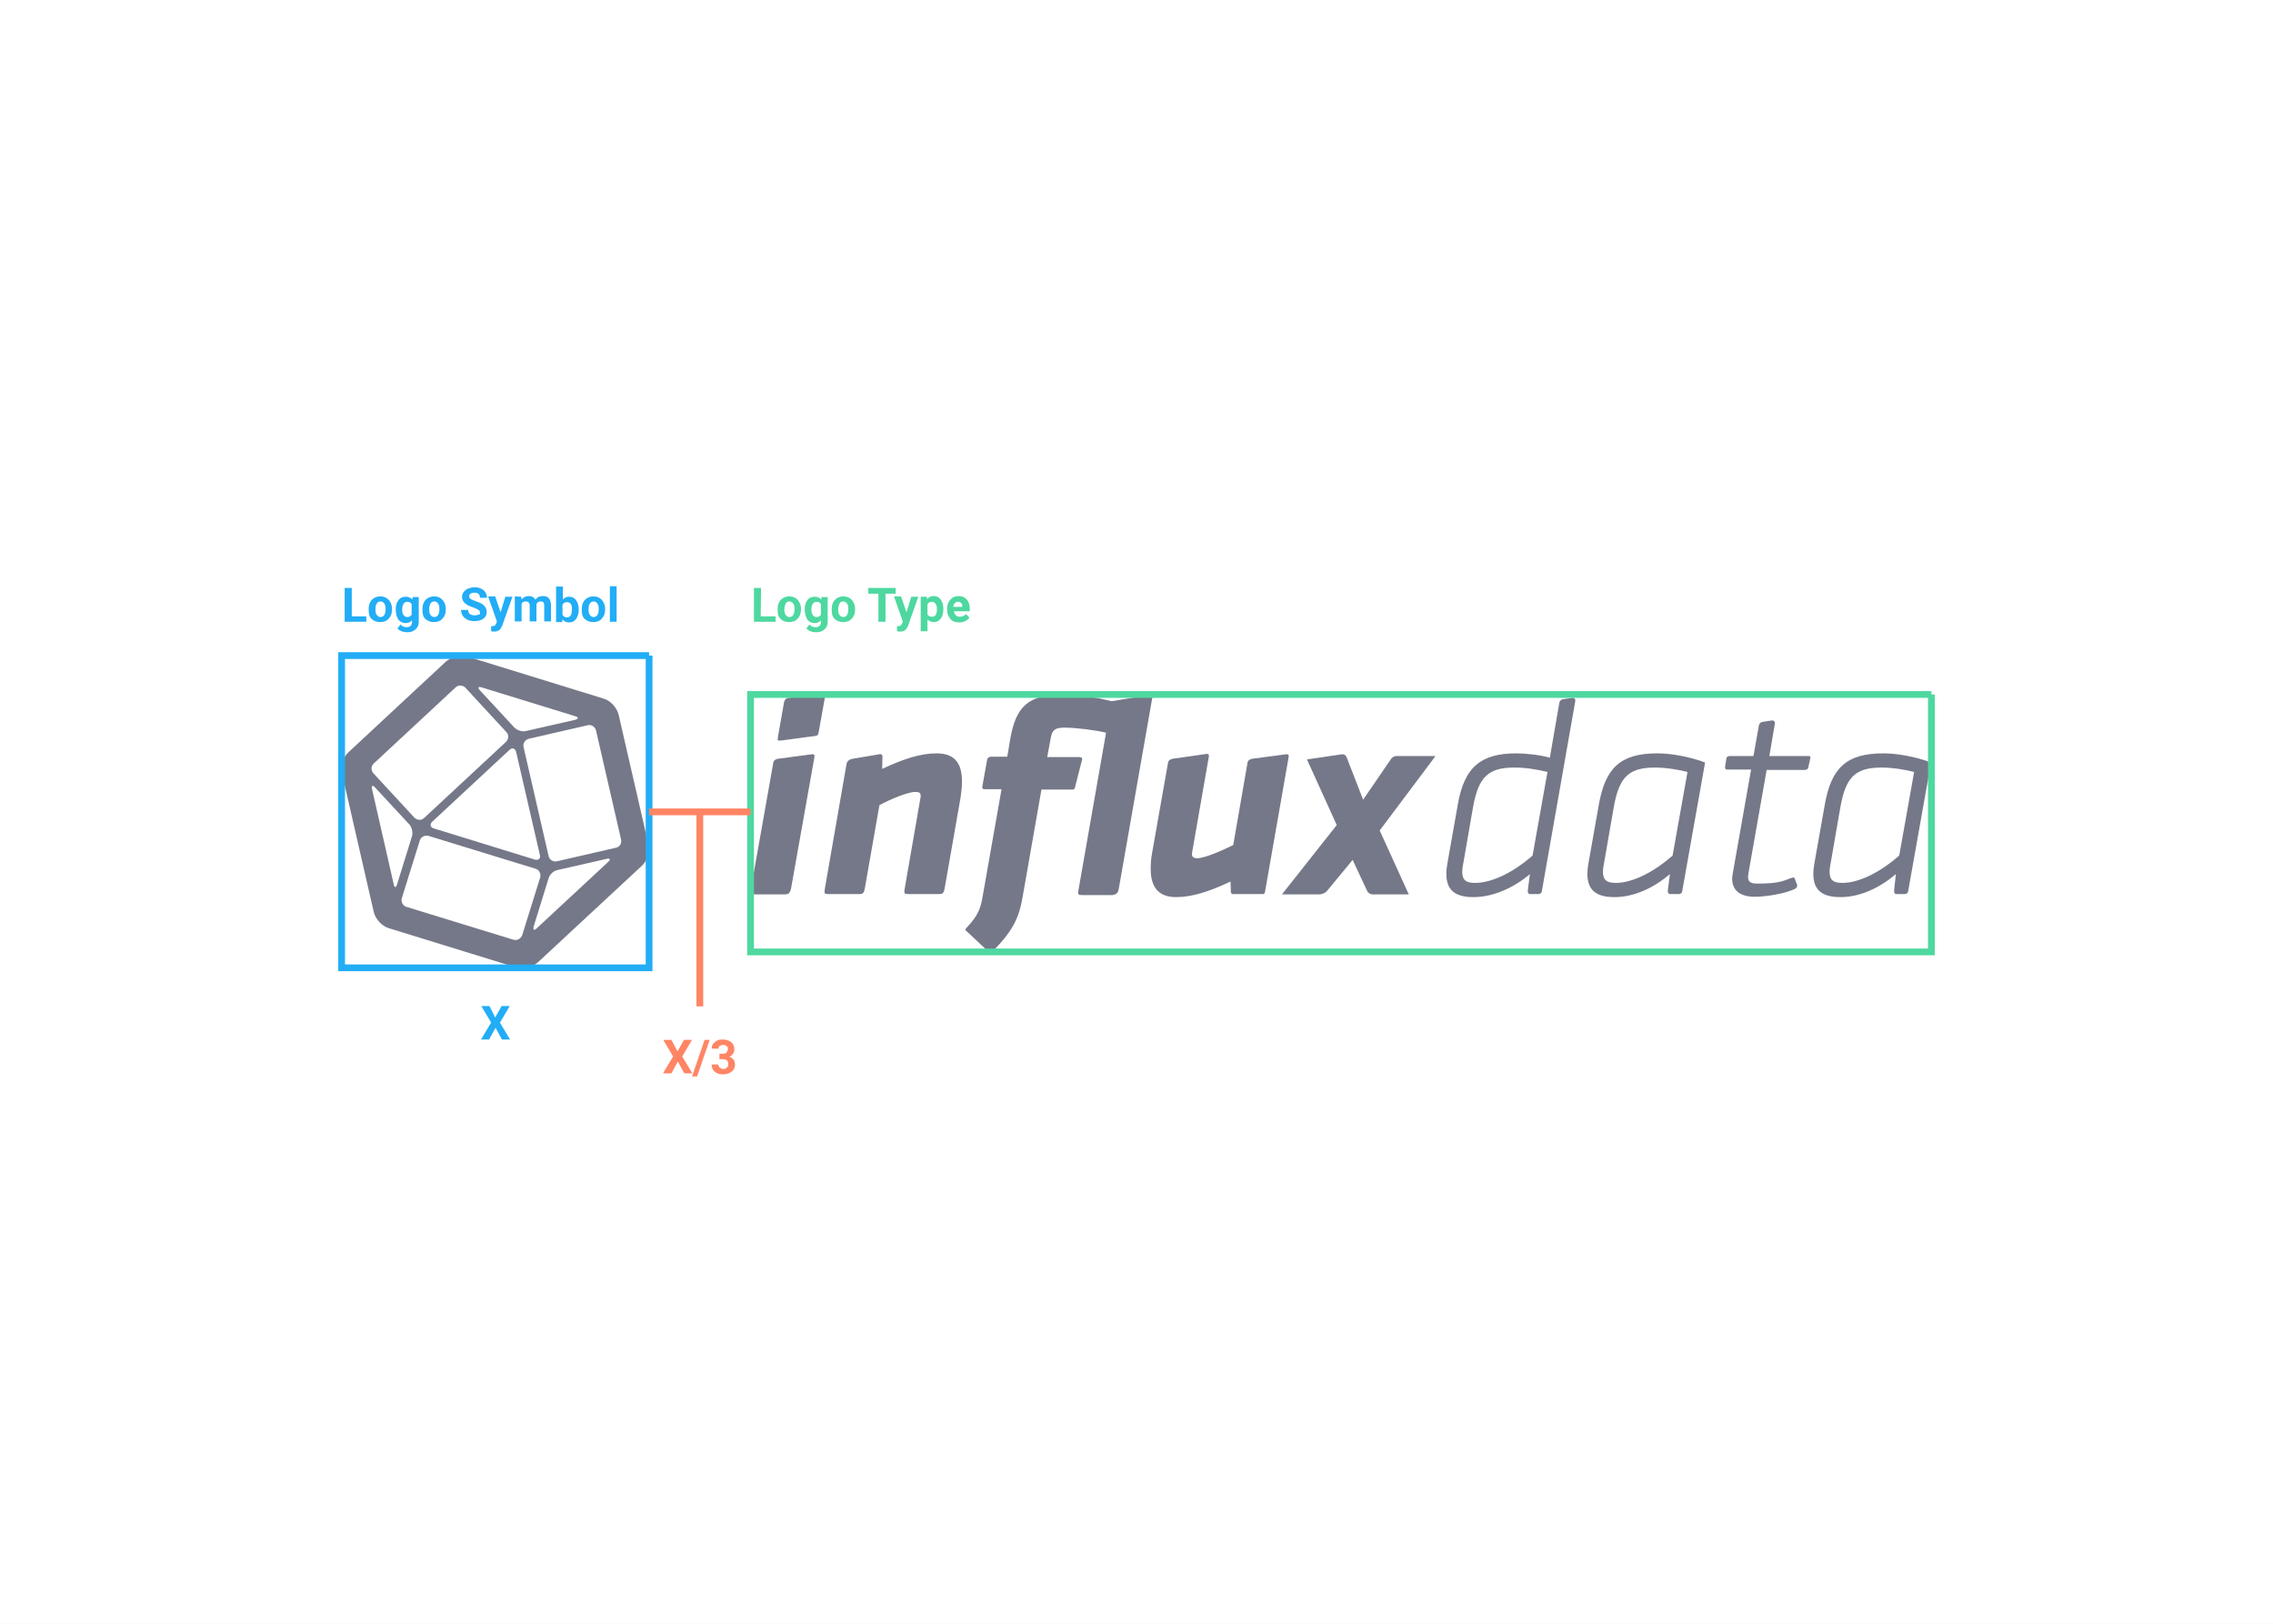
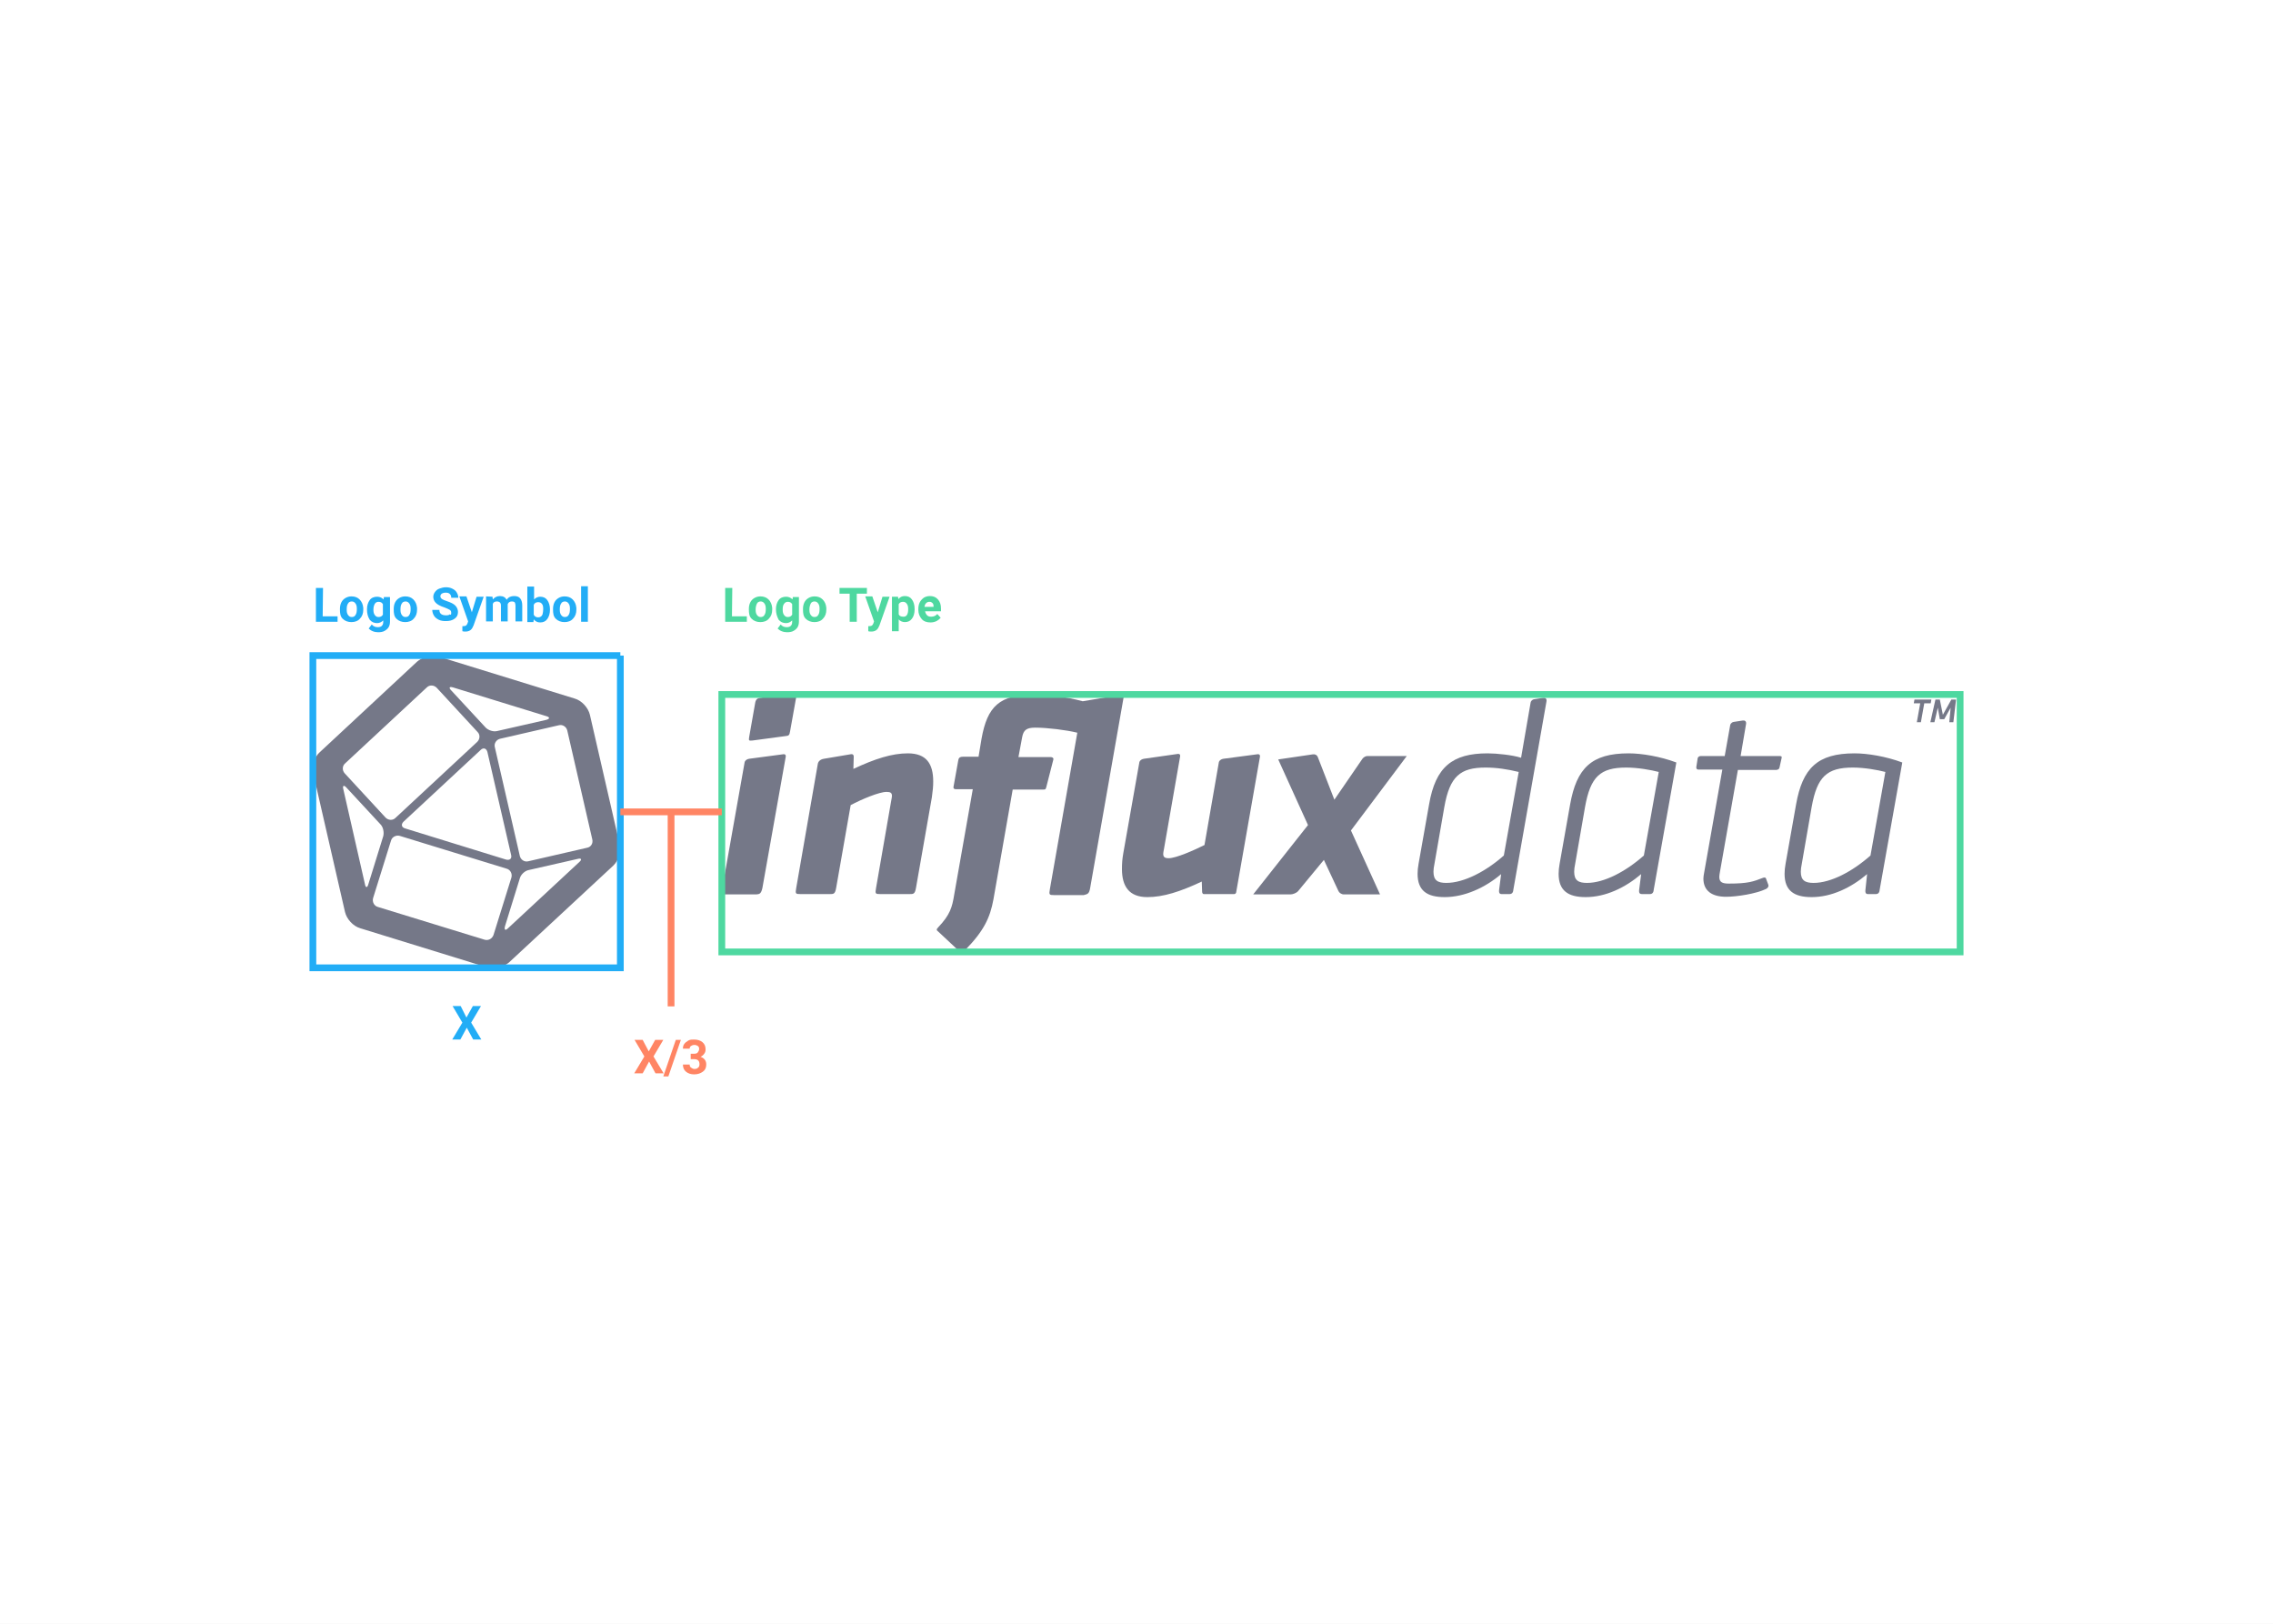
- <svg xmlns="http://www.w3.org/2000/svg" version="1.1" id="Layer_1" x="0px" y="0px" viewBox="-113 61 672 480" style="enable-background:new -113 61 672 480;" xml:space="preserve">
+ <svg xmlns="http://www.w3.org/2000/svg" version="1.1" id="Layer_1" x="0px" y="0px" viewBox="-59 67 672 480" style="enable-background:new -59 67 672 480;" xml:space="preserve">
  <style type="text/css">
	.st0{fill:#FFFFFF;}
	.st1{fill:#757888;}
	.st2{fill:none;stroke:#4ED8A0;stroke-width:2;stroke-miterlimit:10;}
	.st3{enable-background:new    ;}
	.st4{fill:#4ED8A0;}
	.st5{fill:none;stroke:#22ADF6;stroke-width:2;stroke-miterlimit:10;}
	.st6{fill:#22ADF6;}
	.st7{fill:none;stroke:#FF8564;stroke-width:2;stroke-miterlimit:10;}
	.st8{fill:#FF8564;}
</style>
-   <rect x="-113" y="61" class="st0" width="672" height="480" />
+   <rect x="-59" y="67" class="st0" width="672" height="480" />
  <g id="Anatomy_1_">
    <g>
-       <path class="st1" d="M78.7,310.6l-8.8-38.3c-0.5-2.1-2.4-4.2-4.5-4.8l-40.2-12.4c-0.5-0.2-1.1-0.2-1.7-0.2c-1.7,0-3.5,0.7-4.7,1.7    L-10,283.4c-1.6,1.4-2.4,4.2-1.9,6.2l9.4,41c0.5,2.1,2.4,4.2,4.5,4.8L39.6,347c0.5,0.2,1.1,0.2,1.7,0.2c1.7,0,3.5-0.7,4.7-1.7    l30.8-28.6C78.4,315.4,79.2,312.7,78.7,310.6z M29.4,264.2l27.6,8.5c1.1,0.3,1.1,0.8,0,1.1l-14.5,3.3c-1.1,0.3-2.6-0.2-3.4-1    L29,265.2C28.1,264.3,28.3,263.9,29.4,264.2z M46.6,313.7c0.3,1.1-0.4,1.7-1.5,1.4l-29.8-9.2c-1.1-0.3-1.3-1.2-0.5-2l22.8-21.2    c0.8-0.8,1.7-0.5,2,0.6L46.6,313.7z M-2.5,286.7l24.2-22.5c0.8-0.8,2.1-0.7,2.9,0.1l12.1,13.1c0.8,0.8,0.7,2.1-0.1,2.9l-24.2,22.5    c-0.8,0.8-2.1,0.7-2.9-0.1l-12.1-13.1C-3.4,288.7-3.3,287.4-2.5,286.7z M3.4,322.4L-3,294.3c-0.3-1.1,0.2-1.3,0.9-0.5L8,304.7    c0.8,0.8,1.1,2.4,0.8,3.5l-4.4,14.2C4.1,323.5,3.6,323.5,3.4,322.4z M38.8,338.8l-31.6-9.7c-1.1-0.3-1.7-1.5-1.4-2.6l5.3-17    c0.3-1.1,1.5-1.7,2.6-1.4l31.6,9.7c1.1,0.3,1.7,1.5,1.4,2.6l-5.3,17C41,338.5,39.9,339.1,38.8,338.8z M66.8,315.8l-21.1,19.6    c-0.8,0.8-1.2,0.5-0.9-0.6l4.4-14.2c0.3-1.1,1.5-2.2,2.6-2.4l14.5-3.3C67.4,314.6,67.6,315.1,66.8,315.8z M69.1,311.6l-17.4,4    c-1.1,0.3-2.2-0.4-2.5-1.5l-7.4-32.2c-0.3-1.1,0.4-2.2,1.5-2.5l17.4-4c1.1-0.3,2.2,0.4,2.5,1.5l7.4,32.2    C70.9,310.3,70.2,311.4,69.1,311.6z" />
+       <path class="st1" d="M124.2,316.6l-8.8-38.3c-0.5-2.1-2.4-4.2-4.5-4.8l-40.2-12.4c-0.5-0.2-1.1-0.2-1.7-0.2    c-1.7,0-3.5,0.7-4.7,1.7l-28.8,26.8c-1.6,1.4-2.4,4.2-1.9,6.2l9.4,41c0.5,2.1,2.4,4.2,4.5,4.8L85.1,353c0.5,0.2,1.1,0.2,1.7,0.2    c1.7,0,3.5-0.7,4.7-1.7l30.8-28.6C123.9,321.4,124.7,318.7,124.2,316.6z M74.9,270.2l27.6,8.5c1.1,0.3,1.1,0.8,0,1.1L88,283.1    c-1.1,0.3-2.6-0.2-3.4-1l-10.1-10.9C73.6,270.3,73.8,269.9,74.9,270.2z M92.1,319.7c0.3,1.1-0.4,1.7-1.5,1.4l-29.8-9.2    c-1.1-0.3-1.3-1.2-0.5-2l22.8-21.2c0.8-0.8,1.7-0.5,2,0.6L92.1,319.7z M43,292.7l24.2-22.5c0.8-0.8,2.1-0.7,2.9,0.1l12.1,13.1    c0.8,0.8,0.7,2.1-0.1,2.9l-24.2,22.5c-0.8,0.8-2.1,0.7-2.9-0.1l-12.1-13.1C42.1,294.7,42.2,293.4,43,292.7z M48.9,328.4l-6.4-28.1    c-0.3-1.1,0.2-1.3,0.9-0.5l10.1,10.9c0.8,0.8,1.1,2.4,0.8,3.5l-4.4,14.2C49.6,329.5,49.1,329.5,48.9,328.4z M84.3,344.8l-31.6-9.7    c-1.1-0.3-1.7-1.5-1.4-2.6l5.3-17c0.3-1.1,1.5-1.7,2.6-1.4l31.6,9.7c1.1,0.3,1.7,1.5,1.4,2.6l-5.3,17    C86.5,344.5,85.4,345.1,84.3,344.8z M112.3,321.8l-21.1,19.6c-0.8,0.8-1.2,0.5-0.9-0.6l4.4-14.2c0.3-1.1,1.5-2.2,2.6-2.4l14.5-3.3    C112.9,320.6,113.1,321.1,112.3,321.8z M114.6,317.6l-17.4,4c-1.1,0.3-2.2-0.4-2.5-1.5l-7.4-32.2c-0.3-1.1,0.4-2.2,1.5-2.5l17.4-4    c1.1-0.3,2.2,0.4,2.5,1.5l7.4,32.2C116.4,316.3,115.7,317.4,114.6,317.6z" />
      <g>
-         <path class="st1" d="M338.7,324.1c-0.1,1,0.3,1.2,0.7,1.2h2.4c0.9,0,1.1-0.8,1.1-1.2l9.8-55.7c0.2-1-0.5-1.2-1-1.1l0,0l-2.6,0.4     c-0.7,0.1-1.1,0.7-1.1,1.1l0,0l-2.8,16.2c-2.5-0.8-7.2-1.3-9.9-1.3c-10.4,0-15.4,4-17.3,15.1l-3.1,17.5c-0.2,1.1-0.3,2.1-0.3,3     c0,5,2.8,6.9,8,6.9c5.9,0,12-2.8,16.7-6.8L338.7,324.1z M323.1,322c-2.5,0-3.8-0.7-3.8-3.3c0-0.7,0.1-1.4,0.3-2.4l2.9-16.7     c1.6-9.1,4.7-11.7,12.2-11.7c3.3,0,6.5,0.5,9.8,1.3l-4.4,24.7C334.8,318.6,328.3,322,323.1,322z" />
-         <path class="st1" d="M380.1,324.1c-0.1,1,0.3,1.2,0.8,1.2h2.4c0.9,0,1.1-0.8,1.1-1.2l0,0l6.7-37.7c-4.8-1.8-10.3-2.7-14.1-2.7     c-11,0-15.4,4.4-17.3,15.1l-3.1,17.5c-0.2,1.1-0.3,2.1-0.3,3c0,5,2.8,6.9,8,6.9c5.9,0,11.7-2.8,16.4-6.8L380.1,324.1z M364.7,322     c-2.5,0-3.8-0.7-3.8-3.3c0-0.7,0.1-1.4,0.3-2.4l2.9-16.7c1.6-9,4.5-11.7,12.2-11.7c3.4,0,7.3,0.7,9.6,1.3l-4.4,24.7     C376.2,318.6,369.8,322,364.7,322z" />
-         <path class="st1" d="M447,324.1c-0.1,1,0.3,1.2,0.7,1.2h2.4c0.9,0,1.1-0.8,1.1-1.2l0,0l6.7-37.7c-4.8-1.8-10.3-2.7-14.1-2.7     c-11,0-15.4,4.4-17.3,15.1l-3.1,17.5c-0.2,1.1-0.3,2.1-0.3,3c0,5,2.8,6.9,8,6.9c5.9,0,11.7-2.8,16.4-6.8L447,324.1z M431.7,322     c-2.5,0-3.8-0.7-3.8-3.3c0-0.7,0.1-1.4,0.3-2.4l2.9-16.7c1.6-9,4.5-11.7,12.2-11.7c3.4,0,7.3,0.7,9.6,1.3l-4.4,24.7     C443.2,318.6,436.8,322,431.7,322z" />
+         <path class="st1" d="M384.2,330.1c-0.1,1,0.3,1.2,0.7,1.2h2.4c0.9,0,1.1-0.8,1.1-1.2l9.8-55.7c0.2-1-0.5-1.2-1-1.1l0,0l-2.6,0.4     c-0.7,0.1-1.1,0.7-1.1,1.1l0,0l-2.8,16.2c-2.5-0.8-7.2-1.3-9.9-1.3c-10.4,0-15.4,4-17.3,15.1l-3.1,17.5c-0.2,1.1-0.3,2.1-0.3,3     c0,5,2.8,6.9,8,6.9c5.9,0,12-2.8,16.7-6.8L384.2,330.1z M368.6,328c-2.5,0-3.8-0.7-3.8-3.3c0-0.7,0.1-1.4,0.3-2.4l2.9-16.7     c1.6-9.1,4.7-11.7,12.2-11.7c3.3,0,6.5,0.5,9.8,1.3l-4.4,24.7C380.3,324.6,373.8,328,368.6,328z" />
+         <path class="st1" d="M425.6,330.1c-0.1,1,0.3,1.2,0.8,1.2h2.4c0.9,0,1.1-0.8,1.1-1.2l0,0l6.7-37.7c-4.8-1.8-10.3-2.7-14.1-2.7     c-11,0-15.4,4.4-17.3,15.1l-3.1,17.5c-0.2,1.1-0.3,2.1-0.3,3c0,5,2.8,6.9,8,6.9c5.9,0,11.7-2.8,16.4-6.8L425.6,330.1z M410.2,328     c-2.5,0-3.8-0.7-3.8-3.3c0-0.7,0.1-1.4,0.3-2.4l2.9-16.7c1.6-9,4.5-11.7,12.2-11.7c3.4,0,7.3,0.7,9.6,1.3l-4.4,24.7     C421.7,324.6,415.3,328,410.2,328z" />
+         <path class="st1" d="M492.5,330.1c-0.1,1,0.3,1.2,0.7,1.2h2.4c0.9,0,1.1-0.8,1.1-1.2l0,0l6.7-37.7c-4.8-1.8-10.3-2.7-14.1-2.7     c-11,0-15.4,4.4-17.3,15.1l-3.1,17.5c-0.2,1.1-0.3,2.1-0.3,3c0,5,2.8,6.9,8,6.9c5.9,0,11.7-2.8,16.4-6.8L492.5,330.1z M477.2,328     c-2.5,0-3.8-0.7-3.8-3.3c0-0.7,0.1-1.4,0.3-2.4l2.9-16.7c1.6-9,4.5-11.7,12.2-11.7c3.4,0,7.3,0.7,9.6,1.3l-4.4,24.7     C488.7,324.6,482.3,328,477.2,328z" />
        <g>
-           <path class="st1" d="M407.6,274.5L407.6,274.5L407.6,274.5z" />
-           <path class="st1" d="M421.6,287.9L421.6,287.9l0.6-2.7c0.2-0.7-0.2-0.7-0.6-0.7h-11.5l1.6-9.4l0,0c0.2-1-0.5-1.2-1-1.1l0,0      l-2.6,0.4l0,0c-0.7,0.1-1.1,0.7-1.1,1.1l0,0l-1.6,9h-7.1c-0.2,0-0.8,0.1-0.9,0.7l-0.4,2.6l0,0c0,0.2,0,0.7,0.7,0.7h7l-5.4,30.6      c-0.1,0.6-0.2,1.1-0.2,1.6c0,3.7,2.6,5.4,6.7,5.4c3.2,0,8.9-0.9,11.8-2.3c0.9-0.5,0.8-1.1,0.6-1.5l0,0l-0.6-1.6      c-0.1-0.4-0.6-0.3-0.9-0.2l0,0c-2.8,1.1-4.4,1.7-10.1,1.7c-1.9,0-2.8-0.4-2.8-2c0-0.4,0.1-0.9,0.2-1.5l5.3-30.1h11.4      C421.3,288.5,421.5,288.3,421.6,287.9z" />
+           <path class="st1" d="M453.1,280.5L453.1,280.5L453.1,280.5z" />
+           <path class="st1" d="M467.1,293.9L467.1,293.9l0.6-2.7c0.2-0.7-0.2-0.7-0.6-0.7h-11.5l1.6-9.4l0,0c0.2-1-0.5-1.2-1-1.1l0,0      l-2.6,0.4l0,0c-0.7,0.1-1.1,0.7-1.1,1.1l0,0l-1.6,9h-7.1c-0.2,0-0.8,0.1-0.9,0.7l-0.4,2.6l0,0c0,0.2,0,0.7,0.7,0.7h7l-5.4,30.6      c-0.1,0.6-0.2,1.1-0.2,1.6c0,3.7,2.6,5.4,6.7,5.4c3.2,0,8.9-0.9,11.8-2.3c0.9-0.5,0.8-1.1,0.6-1.5l0,0l-0.6-1.6      c-0.1-0.4-0.6-0.3-0.9-0.2l0,0c-2.8,1.1-4.4,1.7-10.1,1.7c-1.9,0-2.8-0.4-2.8-2c0-0.4,0.1-0.9,0.2-1.5l5.3-30.1h11.4      C466.8,294.5,467,294.3,467.1,293.9z" />
        </g>
-         <path class="st1" d="M311.4,284.5h-11.7c-0.5,0-1.1,0.4-1.4,0.8l-8.3,12.1l-4.9-12.6c-0.3-0.7-0.9-0.9-1.5-0.8l-10.2,1.5     l8.8,19.4L266,325.4h11c0.7,0,1.8-0.4,2.3-1l7.6-9.2l4.3,9.2c0.2,0.5,0.9,1,1.6,1h10.7l-8.6-18.9L311.4,284.5z" />
-         <path class="st1" d="M261,324.6l7-39.9c0.1-0.8-0.5-0.8-1-0.7l-9.8,1.3c-1.1,0.2-1.4,0.9-1.4,1.3l0,0l-4.2,24.2     c-3,1.5-8.4,3.9-10.6,3.9c-1.2,0-1.6-0.4-1.6-1.3c0-0.3,0.1-0.8,0.2-1.3l4.8-27.5l0,0c0.1-0.8-0.5-0.8-0.9-0.7l-9.8,1.4l0,0     c-1.1,0.2-1.4,0.9-1.4,1.3l0,0l-4.7,26.6c-0.3,1.7-0.4,3-0.4,4.7c0,5.1,2.1,8.3,7.5,8.3c4.7,0,9.7-1.6,16.1-4.6l0.1,3     c0,0.2,0.1,0.7,0.5,0.7h9C260.8,325.3,261,324.9,261,324.6z" />
-         <path class="st1" d="M163.9,283.7c-4.7,0-9.7,1.6-16.1,4.6l0.1-3.6c0-0.9-0.7-0.8-1.1-0.7l-7.7,1.3l0,0c-1.3,0.2-1.7,1-1.8,1.4     l-6.4,36.8l0,0c-0.3,1.7-0.2,1.8,1.2,1.8h8.8c1,0,1.5,0,1.8-1.8L147,299c3.2-1.7,8.4-3.9,10.6-3.9c1.2,0,1.6,0.3,1.6,1.2     c0,0.3-0.1,0.8-0.2,1.3l-4.5,25.9l0,0c-0.3,1.7-0.2,1.8,1.2,1.8h8.8c1,0,1.5,0,1.8-1.8l4.7-26.8c0.3-2.1,0.4-3.3,0.4-4.7     C171.4,286.8,169.4,283.7,163.9,283.7z" />
+         <path class="st1" d="M356.9,290.5h-11.7c-0.5,0-1.1,0.4-1.4,0.8l-8.3,12.1l-4.9-12.6c-0.3-0.7-0.9-0.9-1.5-0.8l-10.2,1.5     l8.8,19.4l-16.2,20.5h11c0.7,0,1.8-0.4,2.3-1l7.6-9.2l4.3,9.2c0.2,0.5,0.9,1,1.6,1H349l-8.6-18.9L356.9,290.5z" />
+         <path class="st1" d="M306.5,330.6l7-39.9c0.1-0.8-0.5-0.8-1-0.7l-9.8,1.3c-1.1,0.2-1.4,0.9-1.4,1.3l0,0l-4.2,24.2     c-3,1.5-8.4,3.9-10.6,3.9c-1.2,0-1.6-0.4-1.6-1.3c0-0.3,0.1-0.8,0.2-1.3l4.8-27.5l0,0c0.1-0.8-0.5-0.8-0.9-0.7l-9.8,1.4l0,0     c-1.1,0.2-1.4,0.9-1.4,1.3l0,0l-4.7,26.6c-0.3,1.7-0.4,3-0.4,4.7c0,5.1,2.1,8.3,7.5,8.3c4.7,0,9.7-1.6,16.1-4.6l0.1,3     c0,0.2,0.1,0.7,0.5,0.7h9C306.3,331.3,306.5,330.9,306.5,330.6z" />
+         <path class="st1" d="M209.4,289.7c-4.7,0-9.7,1.6-16.1,4.6l0.1-3.6c0-0.9-0.7-0.8-1.1-0.7l-7.7,1.3l0,0c-1.3,0.2-1.7,1-1.8,1.4     l-6.4,36.8l0,0c-0.3,1.7-0.2,1.8,1.2,1.8h8.8c1,0,1.5,0,1.8-1.8l4.3-24.5c3.2-1.7,8.4-3.9,10.6-3.9c1.2,0,1.6,0.3,1.6,1.2     c0,0.3-0.1,0.8-0.2,1.3l-4.5,25.9l0,0c-0.3,1.7-0.2,1.8,1.2,1.8h8.8c1,0,1.5,0,1.8-1.8l4.7-26.8c0.3-2.1,0.4-3.3,0.4-4.7     C216.9,292.8,214.9,289.7,209.4,289.7z" />
        <g>
-           <path class="st1" d="M130,265.9l-9.8,1.4c-1.1,0.1-1.3,0.9-1.4,1.3l-1.8,10.2c-0.2,1.2-0.1,1.2,1,1.1l9.7-1.3l0,0      c1-0.1,1.2-0.2,1.4-1.5l0,0l1.9-10.6C131.1,265.8,130.9,265.8,130,265.9z" />
-           <path class="st1" d="M115.8,285.4L115.8,285.4L115.8,285.4z" />
-           <path class="st1" d="M120.9,323.5L120.9,323.5l6.9-38.8c0.1-0.8-0.5-0.8-1-0.7l-9.8,1.3l0,0c-1.1,0.2-1.4,0.9-1.4,1.3l0,0      l-6.6,37.2c-0.2,1.4,0,1.6,1.3,1.6h8.8C120,325.3,120.5,325.3,120.9,323.5z" />
+           <path class="st1" d="M175.5,271.9l-9.8,1.4c-1.1,0.1-1.3,0.9-1.4,1.3l-1.8,10.2c-0.2,1.2-0.1,1.2,1,1.1l9.7-1.3l0,0      c1-0.1,1.2-0.2,1.4-1.5l0,0l1.9-10.6C176.6,271.8,176.4,271.8,175.5,271.9z" />
+           <path class="st1" d="M161.3,291.4L161.3,291.4L161.3,291.4z" />
+           <path class="st1" d="M166.4,329.5L166.4,329.5l6.9-38.8c0.1-0.8-0.5-0.8-1-0.7l-9.8,1.3l0,0c-1.1,0.2-1.4,0.9-1.4,1.3l0,0      l-6.6,37.2c-0.2,1.4,0,1.6,1.3,1.6h8.8C165.5,331.3,166,331.3,166.4,329.5z" />
        </g>
-         <path class="st1" d="M217.8,323.5l9.9-56.4c0.1-0.8-0.3-0.8-0.8-0.7l-11.3,1.9c-5.1-1.4-10.9-2-14.2-2c-10.5,0-14,3.6-15.7,13     l-0.9,5.4h-4.6c-1.2,0-1.3,0.6-1.4,1.1l0,0l-1.4,7.8c-0.1,0.3,0.1,0.7,0.6,0.7h5.1l-5.5,31.2c-0.6,3.7-1.2,5.9-4.7,9.6l0,0     c-0.7,0.7-0.5,0.9,0,1.3l0,0l6.2,5.8l0,0c0.6,0.6,0.9,0.5,1.6-0.2c5.7-5.8,7.5-9.7,8.5-15.1l5.7-32.5h9.1c0.5,0,0.6,0,0.8-0.6     l0,0l2.1-8.2l0,0c0.2-0.6-0.4-0.8-0.8-0.8h-9.5l1.1-5.9c0.4-2.1,1.3-2.8,3.9-2.8c3.5,0,9.2,0.7,12.4,1.5l-8.1,46.2l0,0     c-0.3,1.7-0.2,1.8,1.2,1.8h8.8C217,325.3,217.5,325.3,217.8,323.5z" />
+         <path class="st1" d="M263.3,329.5l9.9-56.4c0.1-0.8-0.3-0.8-0.8-0.7l-11.3,1.9c-5.1-1.4-10.9-2-14.2-2c-10.5,0-14,3.6-15.7,13     l-0.9,5.4h-4.6c-1.2,0-1.3,0.6-1.4,1.1l0,0l-1.4,7.8c-0.1,0.3,0.1,0.7,0.6,0.7h5.1l-5.5,31.2c-0.6,3.7-1.2,5.9-4.7,9.6l0,0     c-0.7,0.7-0.5,0.9,0,1.3l0,0l6.2,5.8l0,0c0.6,0.6,0.9,0.5,1.6-0.2c5.7-5.8,7.5-9.7,8.5-15.1l5.7-32.5h9.1c0.5,0,0.6,0,0.8-0.6     l0,0l2.1-8.2l0,0c0.2-0.6-0.4-0.8-0.8-0.8h-9.5l1.1-5.9c0.4-2.1,1.3-2.8,3.9-2.8c3.5,0,9.2,0.7,12.4,1.5l-8.1,46.2l0,0     c-0.3,1.7-0.2,1.8,1.2,1.8h8.8C262.5,331.3,263,331.3,263.3,329.5z" />
+       </g>
+       <g>
+         <path class="st1" d="M508.9,280.5h-1.2l1-5.6h-1.9l0.2-1.1h5l-0.2,1.1h-1.9L508.9,280.5z" />
+         <path class="st1" d="M517.7,276.2l-1.9,3.4h-1.3l-0.6-3.4l-1,4.3h-1.2l1.5-6.7h1.3l0.9,4.5l2.5-4.5h1.4l-0.8,6.7h-1.2     L517.7,276.2z" />
      </g>
    </g>
    <g>
-       <path class="st2" d="M458,266.3v76.1H108.9v-76.1H458" />
+       <path class="st2" d="M520.5,272.3v76.1H154.4v-76.1H520.5z" />
      <g class="st3">
-         <path class="st4" d="M111.9,243.2h4.4v1.6h-6.4v-10h2.1L111.9,243.2L111.9,243.2z" />
-         <path class="st4" d="M116.9,241.1c0-0.7,0.1-1.4,0.4-2s0.7-1,1.2-1.3s1.1-0.5,1.8-0.5c1,0,1.8,0.3,2.4,0.9s1,1.4,1.1,2.5v0.5     c0,1.1-0.3,2-1,2.7c-0.6,0.7-1.5,1-2.5,1s-1.9-0.3-2.6-1S116.9,242.3,116.9,241.1L116.9,241.1z M118.9,241.2     c0,0.7,0.1,1.2,0.4,1.6s0.6,0.6,1.1,0.6s0.9-0.2,1.1-0.6c0.3-0.4,0.4-1,0.4-1.8c0-0.7-0.1-1.2-0.4-1.6s-0.6-0.6-1.1-0.6     s-0.9,0.2-1.1,0.6C119.1,239.8,118.9,240.4,118.9,241.2z" />
-         <path class="st4" d="M124.9,241.1c0-1.1,0.3-2,0.8-2.7s1.3-1,2.2-1c0.8,0,1.4,0.3,1.9,0.8l0.1-0.7h1.8v7.2c0,0.6-0.1,1.2-0.4,1.7     s-0.7,0.8-1.2,1.1s-1.2,0.4-1.9,0.4c-0.5,0-1.1-0.1-1.6-0.3s-0.9-0.5-1.2-0.8l0.9-1.2c0.5,0.6,1.1,0.8,1.8,0.8     c0.5,0,0.9-0.1,1.2-0.4c0.3-0.3,0.4-0.7,0.4-1.2v-0.4c-0.5,0.5-1.1,0.8-1.8,0.8c-0.9,0-1.6-0.3-2.2-1     C125.2,243.2,124.9,242.3,124.9,241.1L124.9,241.1z M126.9,241.2c0,0.7,0.1,1.2,0.4,1.6c0.3,0.4,0.6,0.6,1.1,0.6     c0.6,0,1-0.2,1.3-0.7v-3.1c-0.3-0.5-0.7-0.7-1.3-0.7c-0.5,0-0.8,0.2-1.1,0.6C127,239.9,126.9,240.4,126.9,241.2z" />
-         <path class="st4" d="M132.9,241.1c0-0.7,0.1-1.4,0.4-2s0.7-1,1.2-1.3s1.1-0.5,1.8-0.5c1,0,1.8,0.3,2.4,0.9s1,1.4,1.1,2.5v0.5     c0,1.1-0.3,2-1,2.7c-0.6,0.7-1.5,1-2.5,1s-1.9-0.3-2.6-1S132.9,242.3,132.9,241.1L132.9,241.1z M134.8,241.2     c0,0.7,0.1,1.2,0.4,1.6s0.6,0.6,1.1,0.6s0.9-0.2,1.1-0.6c0.3-0.4,0.4-1,0.4-1.8c0-0.7-0.1-1.2-0.4-1.6s-0.6-0.6-1.1-0.6     s-0.9,0.2-1.1,0.6C135,239.8,134.8,240.4,134.8,241.2z" />
-         <path class="st4" d="M151.8,236.5h-3v8.3h-2.1v-8.3h-3v-1.7h8.1V236.5z" />
-         <path class="st4" d="M155,242l1.4-4.6h2.1l-3,8.5l-0.2,0.4c-0.4,1-1.2,1.4-2.2,1.4c-0.3,0-0.6,0-0.9-0.1v-1.5h0.3     c0.4,0,0.7-0.1,0.8-0.2s0.3-0.3,0.4-0.6l0.2-0.6l-2.6-7.4h2.1L155,242z" />
-         <path class="st4" d="M165.9,241.2c0,1.1-0.3,2.1-0.8,2.7c-0.5,0.7-1.2,1-2.1,1c-0.7,0-1.4-0.3-1.8-0.8v3.5h-2v-10.2h1.8l0.1,0.7     c0.5-0.6,1.1-0.9,1.9-0.9c0.9,0,1.6,0.3,2.1,1s0.8,1.6,0.8,2.8V241.2z M164,241.1c0-0.7-0.1-1.2-0.4-1.6s-0.6-0.6-1.1-0.6     c-0.6,0-1,0.2-1.3,0.7v3c0.2,0.5,0.7,0.7,1.3,0.7C163.5,243.4,164,242.6,164,241.1z" />
-         <path class="st4" d="M170.6,245c-1.1,0-2-0.3-2.6-1s-1-1.6-1-2.7v-0.2c0-0.7,0.1-1.4,0.4-2c0.3-0.6,0.7-1,1.2-1.4     c0.5-0.3,1.1-0.5,1.8-0.5c1,0,1.8,0.3,2.4,1s0.9,1.5,0.9,2.7v0.8H169c0.1,0.5,0.3,0.9,0.6,1.2s0.7,0.4,1.2,0.4     c0.8,0,1.4-0.3,1.8-0.8l1,1.1c-0.3,0.4-0.7,0.7-1.2,1C171.7,244.9,171.2,245,170.6,245z M170.3,238.9c-0.4,0-0.7,0.1-1,0.4     s-0.4,0.6-0.5,1.1h2.7v-0.2c0-0.4-0.1-0.8-0.4-1S170.8,238.9,170.3,238.9z" />
+         <path class="st4" d="M157.4,249.2h4.4v1.6h-6.4v-10h2.1L157.4,249.2L157.4,249.2z" />
+         <path class="st4" d="M162.4,247.1c0-0.7,0.1-1.4,0.4-2s0.7-1,1.2-1.3s1.1-0.5,1.8-0.5c1,0,1.8,0.3,2.4,0.9c0.6,0.6,1,1.4,1.1,2.5     v0.5c0,1.1-0.3,2-1,2.7c-0.6,0.7-1.5,1-2.5,1s-1.9-0.3-2.6-1S162.4,248.3,162.4,247.1L162.4,247.1z M164.4,247.2     c0,0.7,0.1,1.2,0.4,1.6s0.6,0.6,1.1,0.6s0.9-0.2,1.1-0.6c0.3-0.4,0.4-1,0.4-1.8c0-0.7-0.1-1.2-0.4-1.6s-0.6-0.6-1.1-0.6     s-0.9,0.2-1.1,0.6C164.6,245.8,164.4,246.4,164.4,247.2z" />
+         <path class="st4" d="M170.4,247.1c0-1.1,0.3-2,0.8-2.7s1.3-1,2.2-1c0.8,0,1.4,0.3,1.9,0.8l0.1-0.7h1.8v7.2c0,0.6-0.1,1.2-0.4,1.7     s-0.7,0.8-1.2,1.1s-1.2,0.4-1.9,0.4c-0.5,0-1.1-0.1-1.6-0.3s-0.9-0.5-1.2-0.8l0.9-1.2c0.5,0.6,1.1,0.8,1.8,0.8     c0.5,0,0.9-0.1,1.2-0.4c0.3-0.3,0.4-0.7,0.4-1.2v-0.4c-0.5,0.5-1.1,0.8-1.8,0.8c-0.9,0-1.6-0.3-2.2-1     C170.7,249.2,170.4,248.3,170.4,247.1L170.4,247.1z M172.4,247.2c0,0.7,0.1,1.2,0.4,1.6c0.3,0.4,0.6,0.6,1.1,0.6     c0.6,0,1-0.2,1.3-0.7v-3.1c-0.3-0.5-0.7-0.7-1.3-0.7c-0.5,0-0.8,0.2-1.1,0.6C172.5,245.9,172.4,246.4,172.4,247.2z" />
+         <path class="st4" d="M178.4,247.1c0-0.7,0.1-1.4,0.4-2s0.7-1,1.2-1.3s1.1-0.5,1.8-0.5c1,0,1.8,0.3,2.4,0.9s1,1.4,1.1,2.5v0.5     c0,1.1-0.3,2-1,2.7c-0.6,0.7-1.5,1-2.5,1s-1.9-0.3-2.6-1S178.4,248.3,178.4,247.1L178.4,247.1z M180.3,247.2     c0,0.7,0.1,1.2,0.4,1.6s0.6,0.6,1.1,0.6s0.9-0.2,1.1-0.6c0.3-0.4,0.4-1,0.4-1.8c0-0.7-0.1-1.2-0.4-1.6s-0.6-0.6-1.1-0.6     s-0.9,0.2-1.1,0.6C180.5,245.8,180.3,246.4,180.3,247.2z" />
+         <path class="st4" d="M197.3,242.5h-3v8.3h-2.1v-8.3h-3v-1.7h8.1V242.5z" />
+         <path class="st4" d="M200.5,248l1.4-4.6h2.1l-3,8.5l-0.2,0.4c-0.4,1-1.2,1.4-2.2,1.4c-0.3,0-0.6,0-0.9-0.1v-1.5h0.3     c0.4,0,0.7-0.1,0.8-0.2s0.3-0.3,0.4-0.6l0.2-0.6l-2.6-7.4h2.1L200.5,248z" />
+         <path class="st4" d="M211.4,247.2c0,1.1-0.3,2.1-0.8,2.7c-0.5,0.7-1.2,1-2.1,1c-0.7,0-1.4-0.3-1.8-0.8v3.5h-2v-10.2h1.8l0.1,0.7     c0.5-0.6,1.1-0.9,1.9-0.9c0.9,0,1.6,0.3,2.1,1s0.8,1.6,0.8,2.8V247.2z M209.5,247.1c0-0.7-0.1-1.2-0.4-1.6s-0.6-0.6-1.1-0.6     c-0.6,0-1,0.2-1.3,0.7v3c0.2,0.5,0.7,0.7,1.3,0.7C209,249.4,209.5,248.6,209.5,247.1z" />
+         <path class="st4" d="M216.1,251c-1.1,0-2-0.3-2.6-1s-1-1.6-1-2.7v-0.2c0-0.7,0.1-1.4,0.4-2c0.3-0.6,0.7-1,1.2-1.4     c0.5-0.3,1.1-0.5,1.8-0.5c1,0,1.8,0.3,2.4,1s0.9,1.5,0.9,2.7v0.8h-4.7c0.1,0.5,0.3,0.9,0.6,1.2s0.7,0.4,1.2,0.4     c0.8,0,1.4-0.3,1.8-0.8l1,1.1c-0.3,0.4-0.7,0.7-1.2,1C217.2,250.9,216.7,251,216.1,251z M215.8,244.9c-0.4,0-0.7,0.1-1,0.4     s-0.4,0.6-0.5,1.1h2.7v-0.2c0-0.4-0.1-0.8-0.4-1S216.3,244.9,215.8,244.9z" />
      </g>
    </g>
    <g>
-       <path class="st5" d="M78.9,254.8v92.3H-12v-92.3H78.9" />
+       <path class="st5" d="M124.4,260.8v92.3H33.5v-92.3H124.4" />
      <g class="st3">
-         <path class="st6" d="M-9.1,243.2h4.4v1.6h-6.4v-10H-9v8.4H-9.1z" />
-         <path class="st6" d="M-4,241.1c0-0.7,0.1-1.4,0.4-2s0.7-1,1.2-1.3s1.1-0.5,1.8-0.5c1,0,1.8,0.3,2.4,0.9s1,1.4,1.1,2.5v0.5     c0,1.1-0.3,2-1,2.7c-0.6,0.7-1.5,1-2.5,1s-1.9-0.3-2.6-1S-4,242.3-4,241.1L-4,241.1z M-2,241.2c0,0.7,0.1,1.2,0.4,1.6     s0.6,0.6,1.1,0.6s0.9-0.2,1.1-0.6c0.3-0.4,0.4-1,0.4-1.8c0-0.7-0.1-1.2-0.4-1.6s-0.6-0.6-1.1-0.6s-0.9,0.2-1.1,0.6     C-1.9,239.8-2,240.4-2,241.2z" />
-         <path class="st6" d="M4,241.1c0-1.1,0.3-2,0.8-2.7s1.3-1,2.2-1c0.8,0,1.4,0.3,1.9,0.8l0.1-0.7h1.8v7.2c0,0.6-0.1,1.2-0.4,1.7     s-0.7,0.8-1.2,1.1s-1.2,0.4-1.9,0.4c-0.5,0-1.1-0.1-1.6-0.3s-0.9-0.5-1.2-0.8l0.9-1.2c0.5,0.6,1.1,0.8,1.8,0.8     c0.5,0,0.9-0.1,1.2-0.4c0.3-0.3,0.4-0.7,0.4-1.2v-0.4c-0.5,0.5-1.1,0.8-1.8,0.8c-0.9,0-1.6-0.3-2.2-1C4.2,243.2,4,242.3,4,241.1     L4,241.1z M5.9,241.2c0,0.7,0.1,1.2,0.4,1.6c0.3,0.4,0.6,0.6,1.1,0.6c0.6,0,1-0.2,1.3-0.7v-3.1c-0.3-0.5-0.7-0.7-1.3-0.7     c-0.5,0-0.8,0.2-1.1,0.6C6.1,239.9,5.9,240.4,5.9,241.2z" />
-         <path class="st6" d="M11.9,241.1c0-0.7,0.1-1.4,0.4-2s0.7-1,1.2-1.3s1.1-0.5,1.8-0.5c1,0,1.8,0.3,2.4,0.9s1,1.4,1.1,2.5v0.5     c0,1.1-0.3,2-1,2.7c-0.6,0.7-1.5,1-2.5,1s-1.9-0.3-2.6-1S11.9,242.3,11.9,241.1L11.9,241.1z M13.9,241.2c0,0.7,0.1,1.2,0.4,1.6     s0.6,0.6,1.1,0.6s0.9-0.2,1.1-0.6c0.3-0.4,0.4-1,0.4-1.8c0-0.7-0.1-1.2-0.4-1.6s-0.6-0.6-1.1-0.6s-0.9,0.2-1.1,0.6     C14,239.8,13.9,240.4,13.9,241.2z" />
-         <path class="st6" d="M28.9,242.2c0-0.4-0.1-0.7-0.4-0.9s-0.8-0.4-1.5-0.7c-0.7-0.2-1.3-0.5-1.7-0.7c-1.1-0.6-1.7-1.4-1.7-2.5     c0-0.5,0.2-1,0.5-1.4s0.7-0.8,1.3-1s1.2-0.4,1.9-0.4c0.7,0,1.3,0.1,1.9,0.4c0.6,0.3,1,0.6,1.3,1.1s0.5,1,0.5,1.6h-2.1     c0-0.5-0.1-0.8-0.4-1.1s-0.7-0.4-1.2-0.4s-0.9,0.1-1.2,0.3c-0.3,0.2-0.4,0.5-0.4,0.8s0.2,0.6,0.5,0.8s0.8,0.4,1.4,0.6     c1.2,0.4,2,0.8,2.5,1.3s0.8,1.2,0.8,1.9c0,0.9-0.3,1.5-1,2s-1.5,0.7-2.6,0.7c-0.8,0-1.5-0.1-2.1-0.4c-0.6-0.3-1.1-0.7-1.4-1.2     s-0.5-1.1-0.5-1.7h2.1c0,1.1,0.7,1.6,2,1.6c0.5,0,0.9-0.1,1.1-0.3C28.8,242.9,28.9,242.6,28.9,242.2z" />
-         <path class="st6" d="M35,242l1.4-4.6h2.1l-3,8.5l-0.2,0.4c-0.4,1-1.2,1.4-2.2,1.4c-0.3,0-0.6,0-0.9-0.1v-1.5h0.3     c0.4,0,0.7-0.1,0.8-0.2s0.3-0.3,0.4-0.6l0.2-0.6l-2.6-7.4h2.1L35,242z" />
-         <path class="st6" d="M41.1,237.4l0.1,0.8c0.5-0.6,1.2-1,2.1-1c1,0,1.6,0.4,2,1.1c0.5-0.8,1.3-1.1,2.2-1.1c0.8,0,1.4,0.2,1.8,0.7     c0.4,0.5,0.6,1.2,0.6,2.1v4.7h-2V240c0-0.4-0.1-0.7-0.2-0.9s-0.5-0.3-0.9-0.3c-0.6,0-1,0.3-1.2,0.8v5.1h-2V240     c0-0.4-0.1-0.7-0.3-0.9s-0.5-0.3-0.9-0.3c-0.6,0-1,0.2-1.2,0.7v5.2h-2v-7.4L41.1,237.4L41.1,237.4z" />
-         <path class="st6" d="M58.1,241.2c0,1.2-0.3,2.1-0.8,2.8s-1.2,1-2.1,1c-0.8,0-1.4-0.3-1.9-0.9l-0.1,0.8h-1.8v-10.5h2v3.8     c0.5-0.5,1.1-0.8,1.8-0.8c0.9,0,1.6,0.3,2.1,1S58.1,240,58.1,241.2L58.1,241.2z M56.1,241.1c0-0.8-0.1-1.3-0.4-1.6     c-0.2-0.3-0.6-0.5-1.1-0.5c-0.6,0-1.1,0.3-1.3,0.8v2.9c0.2,0.5,0.7,0.8,1.3,0.8s1.1-0.3,1.3-0.9C56,242.1,56.1,241.7,56.1,241.1z     " />
-         <path class="st6" d="M59,241.1c0-0.7,0.1-1.4,0.4-2s0.7-1,1.2-1.3s1.1-0.5,1.8-0.5c1,0,1.8,0.3,2.4,0.9s1,1.4,1.1,2.5v0.5     c0,1.1-0.3,2-1,2.7c-0.6,0.7-1.5,1-2.5,1s-1.9-0.3-2.6-1S59,242.3,59,241.1L59,241.1z M61,241.2c0,0.7,0.1,1.2,0.4,1.6     s0.6,0.6,1.1,0.6s0.9-0.2,1.1-0.6c0.3-0.4,0.4-1,0.4-1.8c0-0.7-0.1-1.2-0.4-1.6s-0.6-0.6-1.1-0.6s-0.9,0.2-1.1,0.6     C61.1,239.8,61,240.4,61,241.2z" />
-         <path class="st6" d="M69.3,244.8h-2v-10.5h2V244.8z" />
+         <path class="st6" d="M36.4,249.2h4.4v1.6h-6.4v-10h2.1L36.4,249.2L36.4,249.2z" />
+         <path class="st6" d="M41.5,247.1c0-0.7,0.1-1.4,0.4-2s0.7-1,1.2-1.3s1.1-0.5,1.8-0.5c1,0,1.8,0.3,2.4,0.9c0.6,0.6,1,1.4,1.1,2.5     v0.5c0,1.1-0.3,2-1,2.7c-0.6,0.7-1.5,1-2.5,1s-1.9-0.3-2.6-1C41.6,249.2,41.5,248.3,41.5,247.1L41.5,247.1z M43.5,247.2     c0,0.7,0.1,1.2,0.4,1.6s0.6,0.6,1.1,0.6s0.9-0.2,1.1-0.6c0.3-0.4,0.4-1,0.4-1.8c0-0.7-0.1-1.2-0.4-1.6s-0.6-0.6-1.1-0.6     s-0.9,0.2-1.1,0.6C43.6,245.8,43.5,246.4,43.5,247.2z" />
+         <path class="st6" d="M49.5,247.1c0-1.1,0.3-2,0.8-2.7s1.3-1,2.2-1c0.8,0,1.4,0.3,1.9,0.8l0.1-0.7h1.8v7.2c0,0.6-0.1,1.2-0.4,1.7     s-0.7,0.8-1.2,1.1s-1.2,0.4-1.9,0.4c-0.5,0-1.1-0.1-1.6-0.3s-0.9-0.5-1.2-0.8l0.9-1.2c0.5,0.6,1.1,0.8,1.8,0.8     c0.5,0,0.9-0.1,1.2-0.4c0.3-0.3,0.4-0.7,0.4-1.2v-0.4c-0.5,0.5-1.1,0.8-1.8,0.8c-0.9,0-1.6-0.3-2.2-1     C49.7,249.2,49.5,248.3,49.5,247.1L49.5,247.1z M51.4,247.2c0,0.7,0.1,1.2,0.4,1.6c0.3,0.4,0.6,0.6,1.1,0.6c0.6,0,1-0.2,1.3-0.7     v-3.1c-0.3-0.5-0.7-0.7-1.3-0.7c-0.5,0-0.8,0.2-1.1,0.6C51.6,245.9,51.4,246.4,51.4,247.2z" />
+         <path class="st6" d="M57.4,247.1c0-0.7,0.1-1.4,0.4-2s0.7-1,1.2-1.3s1.1-0.5,1.8-0.5c1,0,1.8,0.3,2.4,0.9c0.6,0.6,1,1.4,1.1,2.5     v0.5c0,1.1-0.3,2-1,2.7c-0.6,0.7-1.5,1-2.5,1s-1.9-0.3-2.6-1S57.4,248.3,57.4,247.1L57.4,247.1z M59.4,247.2     c0,0.7,0.1,1.2,0.4,1.6s0.6,0.6,1.1,0.6s0.9-0.2,1.1-0.6c0.3-0.4,0.4-1,0.4-1.8c0-0.7-0.1-1.2-0.4-1.6s-0.6-0.6-1.1-0.6     s-0.9,0.2-1.1,0.6C59.5,245.8,59.4,246.4,59.4,247.2z" />
+         <path class="st6" d="M74.4,248.2c0-0.4-0.1-0.7-0.4-0.9c-0.3-0.2-0.8-0.4-1.5-0.7c-0.7-0.2-1.3-0.5-1.7-0.7     c-1.1-0.6-1.7-1.4-1.7-2.5c0-0.5,0.2-1,0.5-1.4c0.3-0.4,0.7-0.8,1.3-1s1.2-0.4,1.9-0.4s1.3,0.1,1.9,0.4c0.6,0.3,1,0.6,1.3,1.1     c0.3,0.5,0.5,1,0.5,1.6h-2.1c0-0.5-0.1-0.8-0.4-1.1c-0.3-0.3-0.7-0.4-1.2-0.4s-0.9,0.1-1.2,0.3c-0.3,0.2-0.4,0.5-0.4,0.8     s0.2,0.6,0.5,0.8c0.3,0.2,0.8,0.4,1.4,0.6c1.2,0.4,2,0.8,2.5,1.3s0.8,1.2,0.8,1.9c0,0.9-0.3,1.5-1,2c-0.7,0.5-1.5,0.7-2.6,0.7     c-0.8,0-1.5-0.1-2.1-0.4c-0.6-0.3-1.1-0.7-1.4-1.2c-0.3-0.5-0.5-1.1-0.5-1.7h2.1c0,1.1,0.7,1.6,2,1.6c0.5,0,0.9-0.1,1.1-0.3     C74.3,248.9,74.4,248.6,74.4,248.2z" />
+         <path class="st6" d="M80.5,248l1.4-4.6H84l-3,8.5l-0.2,0.4c-0.4,1-1.2,1.4-2.2,1.4c-0.3,0-0.6,0-0.9-0.1v-1.5H78     c0.4,0,0.7-0.1,0.8-0.2s0.3-0.3,0.4-0.6l0.2-0.6l-2.6-7.4h2.1L80.5,248z" />
+         <path class="st6" d="M86.6,243.4l0.1,0.8c0.5-0.6,1.2-1,2.1-1c1,0,1.6,0.4,2,1.1c0.5-0.8,1.3-1.1,2.2-1.1c0.8,0,1.4,0.2,1.8,0.7     s0.6,1.2,0.6,2.1v4.7h-2V246c0-0.4-0.1-0.7-0.2-0.9c-0.1-0.2-0.5-0.3-0.9-0.3c-0.6,0-1,0.3-1.2,0.8v5.1h-2V246     c0-0.4-0.1-0.7-0.3-0.9c-0.2-0.2-0.5-0.3-0.9-0.3c-0.6,0-1,0.2-1.2,0.7v5.2h-2v-7.4L86.6,243.4L86.6,243.4z" />
+         <path class="st6" d="M103.6,247.2c0,1.2-0.3,2.1-0.8,2.8s-1.2,1-2.1,1c-0.8,0-1.4-0.3-1.9-0.9l-0.1,0.8h-1.8v-10.5h2v3.8     c0.5-0.5,1.1-0.8,1.8-0.8c0.9,0,1.6,0.3,2.1,1S103.6,246,103.6,247.2L103.6,247.2z M101.6,247.1c0-0.8-0.1-1.3-0.4-1.6     c-0.2-0.3-0.6-0.5-1.1-0.5c-0.6,0-1.1,0.3-1.3,0.8v2.9c0.2,0.5,0.7,0.8,1.3,0.8s1.1-0.3,1.3-0.9     C101.5,248.1,101.6,247.7,101.6,247.1z" />
+         <path class="st6" d="M104.5,247.1c0-0.7,0.1-1.4,0.4-2s0.7-1,1.2-1.3s1.1-0.5,1.8-0.5c1,0,1.8,0.3,2.4,0.9s1,1.4,1.1,2.5v0.5     c0,1.1-0.3,2-1,2.7c-0.6,0.7-1.5,1-2.5,1s-1.9-0.3-2.6-1S104.5,248.3,104.5,247.1L104.5,247.1z M106.5,247.2     c0,0.7,0.1,1.2,0.4,1.6s0.6,0.6,1.1,0.6s0.9-0.2,1.1-0.6c0.3-0.4,0.4-1,0.4-1.8c0-0.7-0.1-1.2-0.4-1.6s-0.6-0.6-1.1-0.6     s-0.9,0.2-1.1,0.6C106.6,245.8,106.5,246.4,106.5,247.2z" />
+         <path class="st6" d="M114.8,250.8h-2v-10.5h2V250.8z" />
      </g>
-       <path class="st6" d="M33.4,361.8l1.9-3.4h2.4l-2.9,4.9l3,5h-2.4l-1.9-3.5l-1.9,3.5h-2.4l3-5l-2.9-4.9h2.4L33.4,361.8z" />
+       <path class="st6" d="M78.9,367.8l1.9-3.4h2.4l-2.9,4.9l3,5h-2.4l-1.9-3.5l-1.9,3.5h-2.4l3-5l-2.9-4.9h2.4L78.9,367.8z" />
    </g>
    <g>
-       <line class="st7" x1="78.9" y1="301" x2="108.9" y2="301" />
+       <line class="st7" x1="124.4" y1="307" x2="154.4" y2="307" />
      <g>
-         <path class="st8" d="M87.3,371.8l1.9-3.4h2.4l-2.9,4.9l3,5h-2.4l-1.9-3.5l-1.9,3.5H83l3-5l-2.9-4.9h2.4L87.3,371.8z" />
-         <path class="st8" d="M93.1,379.2h-1.5l3.7-10.8h1.5L93.1,379.2z" />
-         <path class="st8" d="M99.6,372.5h1.1c0.5,0,0.9-0.1,1.1-0.4s0.4-0.6,0.4-1c0-0.4-0.1-0.7-0.4-0.9s-0.6-0.3-1-0.3     c-0.4,0-0.7,0.1-1,0.3c-0.3,0.2-0.4,0.5-0.4,0.8h-2c0-0.5,0.1-1,0.4-1.4c0.3-0.4,0.7-0.7,1.2-1s1.1-0.3,1.7-0.3     c1.1,0,1.9,0.3,2.5,0.8c0.6,0.5,0.9,1.2,0.9,2.1c0,0.5-0.1,0.9-0.4,1.3s-0.6,0.7-1.1,0.9c0.6,0.2,1,0.5,1.3,0.9s0.4,0.9,0.4,1.4     c0,0.9-0.3,1.6-1,2.1s-1.5,0.8-2.6,0.8c-1,0-1.8-0.3-2.4-0.8s-0.9-1.2-0.9-2.1h2c0,0.4,0.1,0.7,0.4,0.9s0.6,0.4,1,0.4     c0.5,0,0.8-0.1,1.1-0.4c0.3-0.2,0.4-0.6,0.4-1c0-1-0.5-1.5-1.6-1.5h-1V372.5z" />
+         <path class="st8" d="M132.8,377.8l1.9-3.4h2.4l-2.9,4.9l3,5h-2.4l-1.9-3.5l-1.9,3.5h-2.5l3-5l-2.9-4.9h2.4L132.8,377.8z" />
+         <path class="st8" d="M138.6,385.2h-1.5l3.7-10.8h1.5L138.6,385.2z" />
+         <path class="st8" d="M145.1,378.5h1.1c0.5,0,0.9-0.1,1.1-0.4s0.4-0.6,0.4-1s-0.1-0.7-0.4-0.9s-0.6-0.3-1-0.3     c-0.4,0-0.7,0.1-1,0.3c-0.3,0.2-0.4,0.5-0.4,0.8h-2c0-0.5,0.1-1,0.4-1.4s0.7-0.7,1.2-1s1.1-0.3,1.7-0.3c1.1,0,1.9,0.3,2.5,0.8     c0.6,0.5,0.9,1.2,0.9,2.1c0,0.5-0.1,0.9-0.4,1.3s-0.6,0.7-1.1,0.9c0.6,0.2,1,0.5,1.3,0.9s0.4,0.9,0.4,1.4c0,0.9-0.3,1.6-1,2.1     s-1.5,0.8-2.6,0.8c-1,0-1.8-0.3-2.4-0.8c-0.6-0.5-0.9-1.2-0.9-2.1h2c0,0.4,0.1,0.7,0.4,0.9s0.6,0.4,1,0.4c0.5,0,0.8-0.1,1.1-0.4     c0.3-0.2,0.4-0.6,0.4-1c0-1-0.5-1.5-1.6-1.5h-1v-1.6H145.1z" />
      </g>
-       <line class="st7" x1="93.9" y1="301" x2="93.9" y2="358.5" />
+       <line class="st7" x1="139.4" y1="307" x2="139.4" y2="364.5" />
    </g>
  </g>
</svg>
